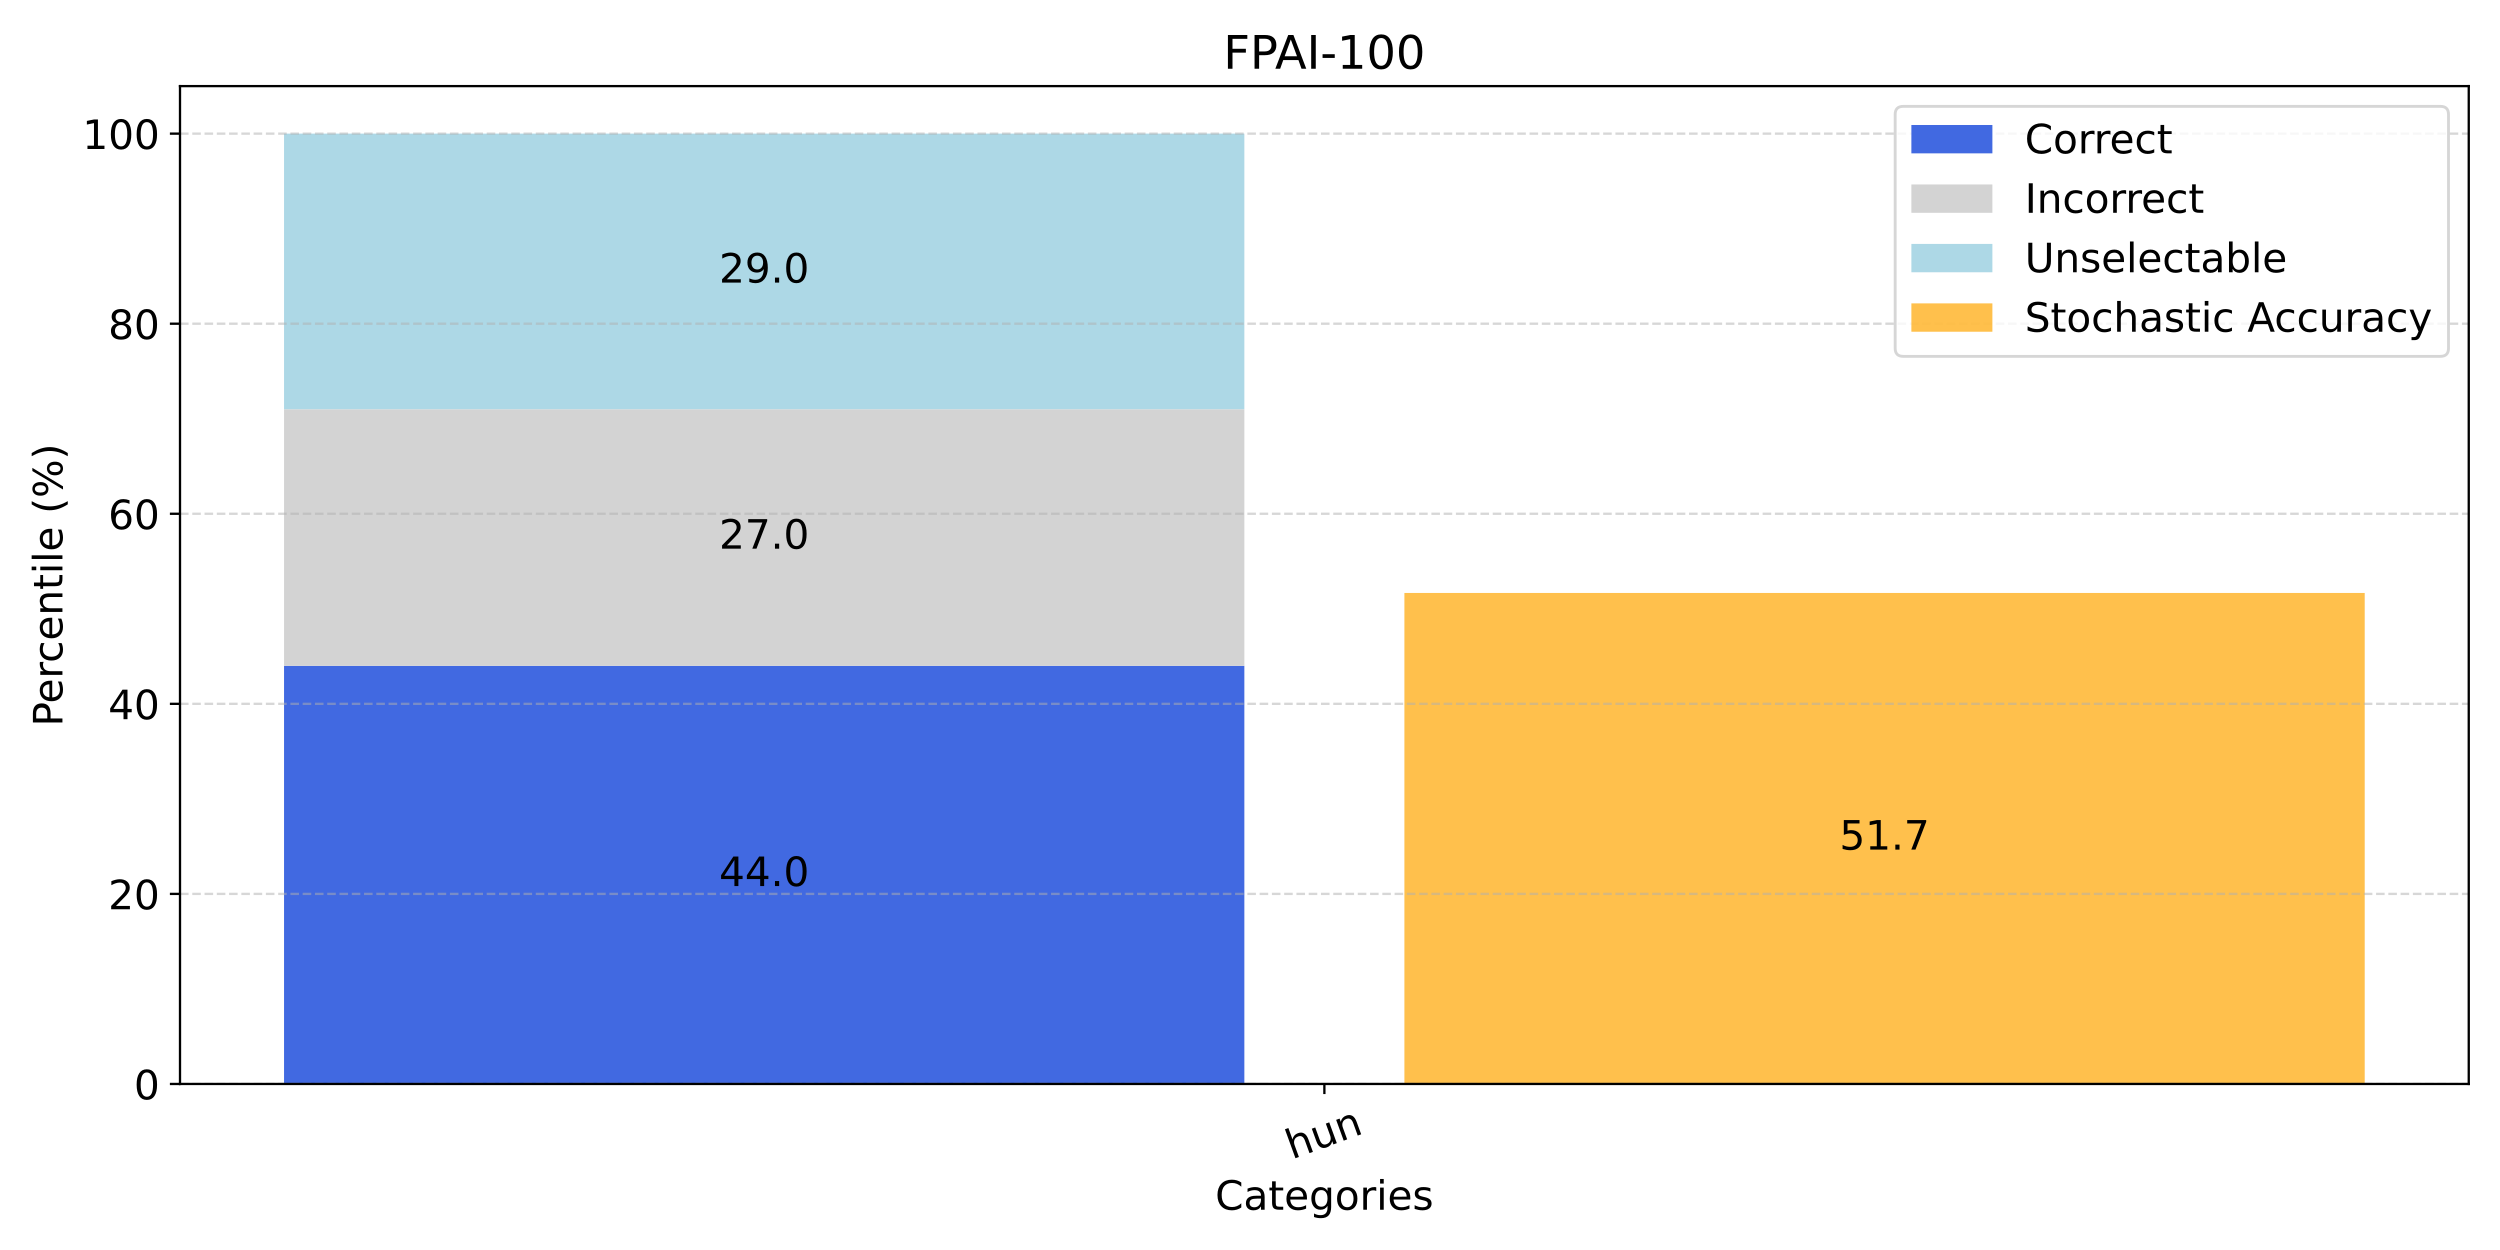
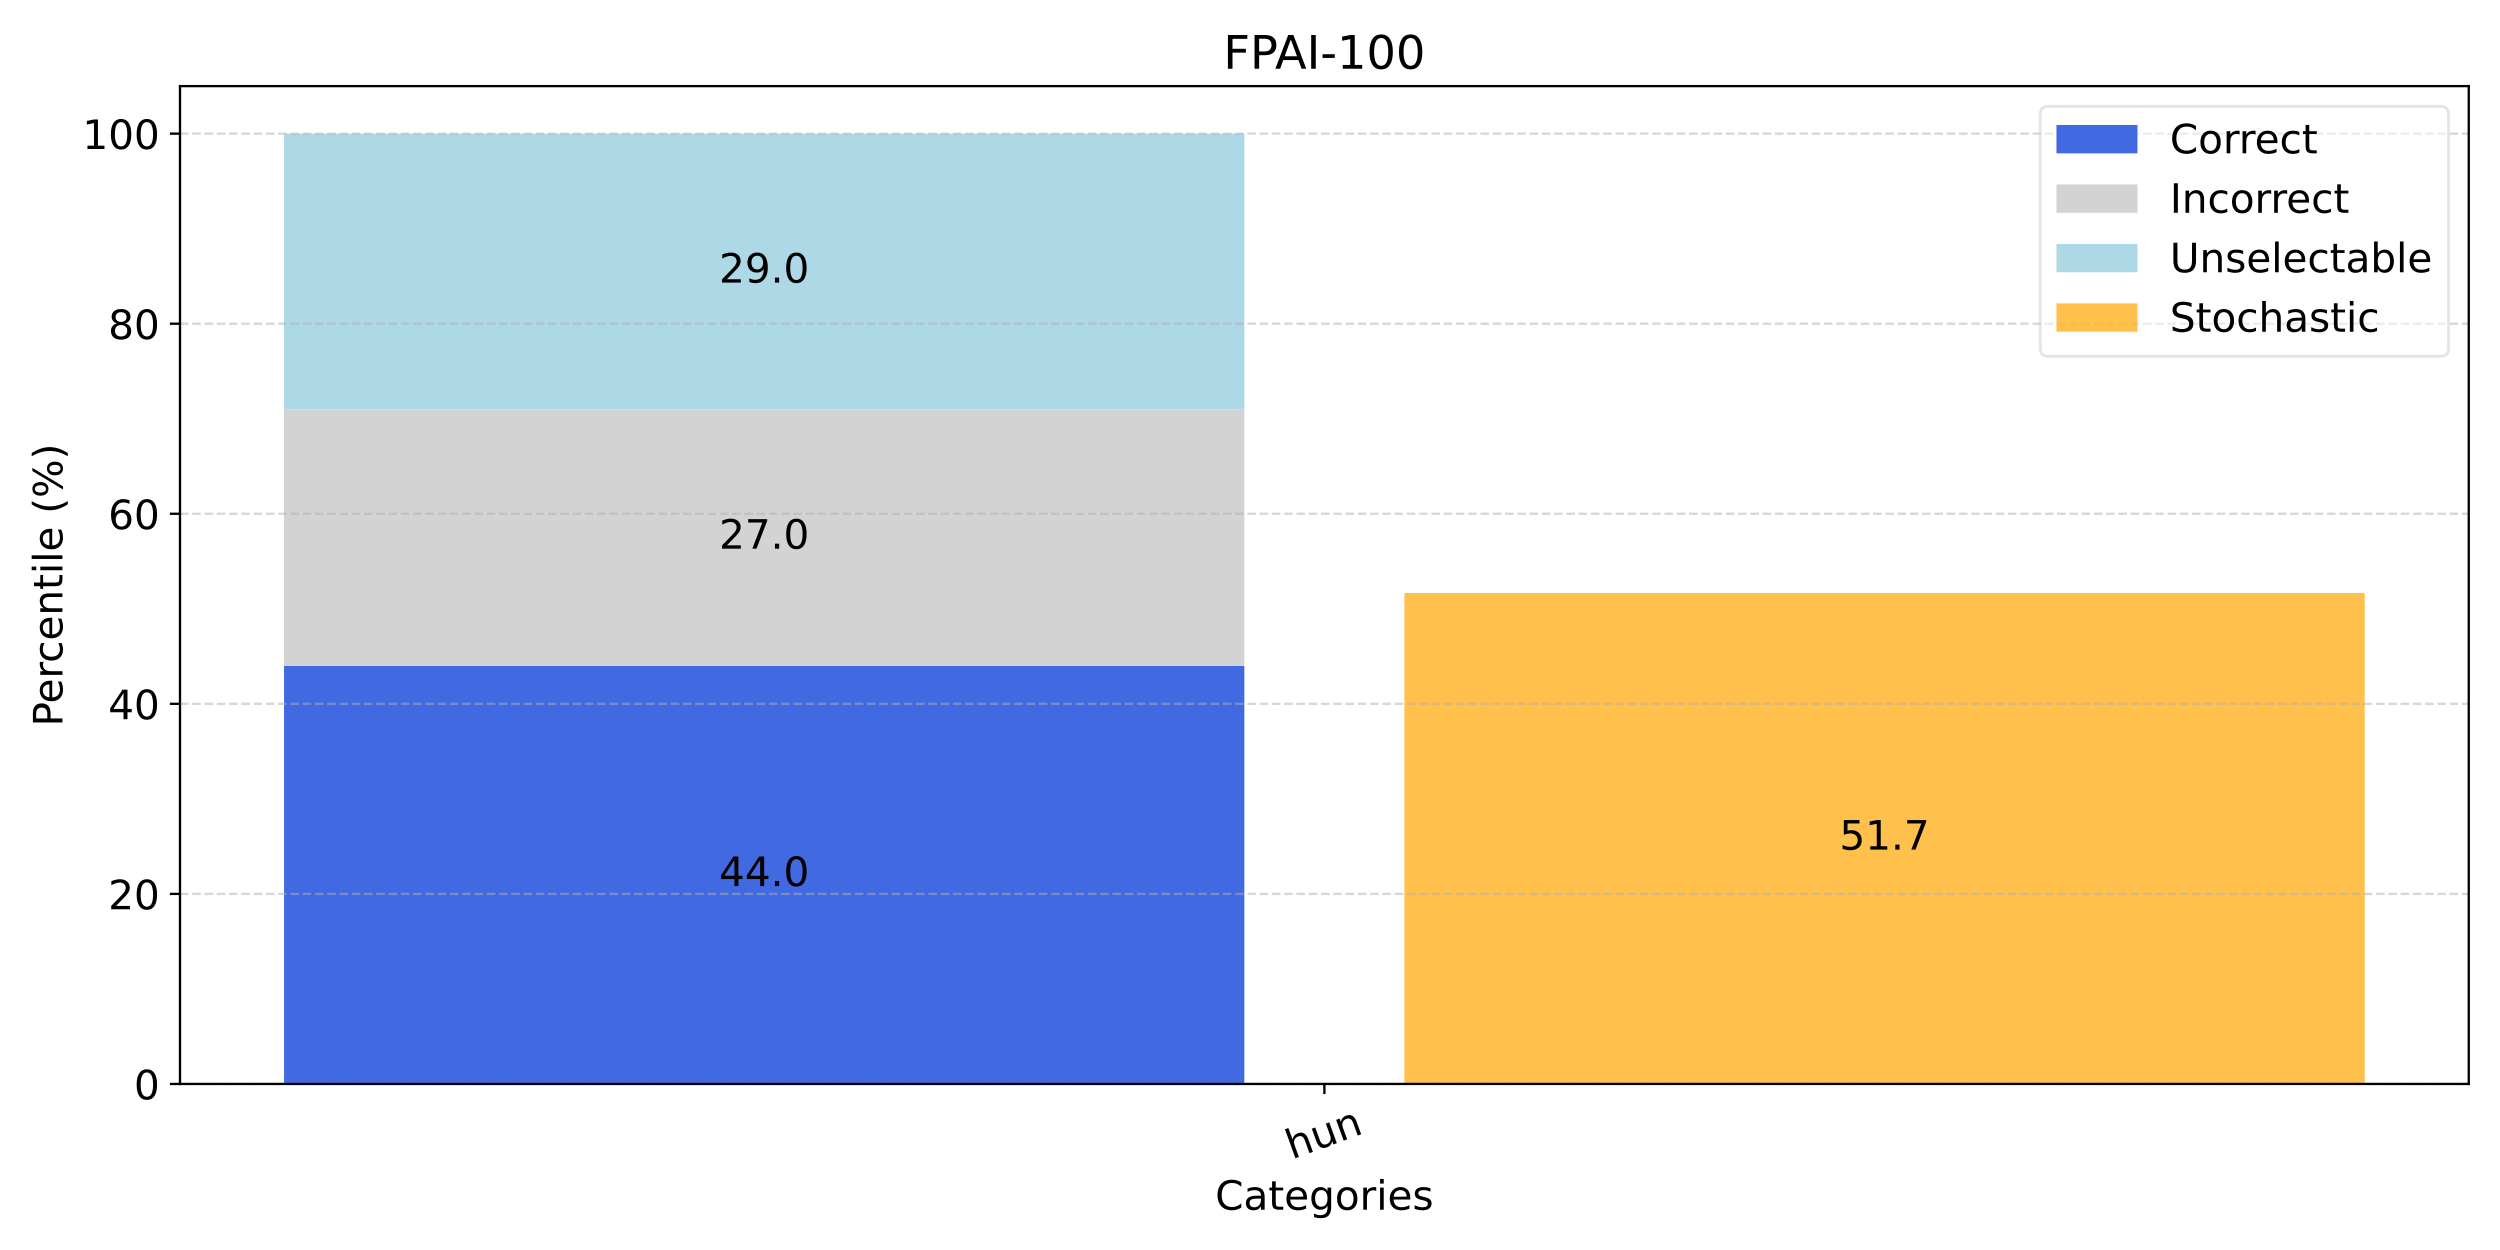
<svg xmlns="http://www.w3.org/2000/svg" xmlns:xlink="http://www.w3.org/1999/xlink" width="864pt" height="432pt" viewBox="0 0 864 432" version="1.1">
  <defs>
    <style type="text/css">*{stroke-linejoin: round; stroke-linecap: butt}</style>
  </defs>
  <g id="figure_1">
    <g id="patch_1">
      <path d="M 0 432  L 864 432  L 864 0  L 0 0  z " style="fill: #ffffff" />
    </g>
    <g id="axes_1">
      <g id="patch_2">
        <path d="M 62.21 374.615  L 853.2 374.615  L 853.2 29.76  L 62.21 29.76  z " style="fill: #ffffff" />
      </g>
      <g id="patch_3">
-         <path d="M 98.164 374.615  L 430.048 374.615  L 430.048 230.104  L 98.164 230.104  z " clip-path="url(#pb9d1f266f6)" style="fill: #4169e1" />
+         <path d="M 98.164 374.615  L 430.048 374.615  L 430.048 230.104  L 98.164 230.104  z " clip-path="url(#pf8d6d3bc45)" style="fill: #4169e1" />
      </g>
      <g id="patch_4">
-         <path d="M 98.164 230.104  L 430.048 230.104  L 430.048 141.427  L 98.164 141.427  z " clip-path="url(#pb9d1f266f6)" style="fill: #d3d3d3" />
+         <path d="M 98.164 230.104  L 430.048 230.104  L 430.048 141.427  L 98.164 141.427  z " clip-path="url(#pf8d6d3bc45)" style="fill: #d3d3d3" />
      </g>
      <g id="patch_5">
-         <path d="M 98.164 141.427  L 430.048 141.427  L 430.048 46.182  L 98.164 46.182  z " clip-path="url(#pb9d1f266f6)" style="fill: #add8e6" />
+         <path d="M 98.164 141.427  L 430.048 141.427  L 430.048 46.182  L 98.164 46.182  z " clip-path="url(#pf8d6d3bc45)" style="fill: #add8e6" />
      </g>
      <g id="patch_6">
-         <path d="M 485.362 374.615  L 817.246 374.615  L 817.246 204.925  L 485.362 204.925  z " clip-path="url(#pb9d1f266f6)" style="fill: #ffa500; opacity: 0.7" />
+         <path d="M 485.362 374.615  L 817.246 374.615  L 817.246 204.925  L 485.362 204.925  z " clip-path="url(#pf8d6d3bc45)" style="fill: #ffa500; opacity: 0.7" />
      </g>
      <g id="matplotlib.axis_1">
        <g id="xtick_1">
          <g id="line2d_1">
            <defs>
-               <path id="mceac7cba50" d="M 0 0  L 0 3.5  " style="stroke: #000000; stroke-width: 0.8" />
-             </defs>
-             <g>
-               <use xlink:href="#mceac7cba50" x="457.705" y="374.615" style="stroke: #000000; stroke-width: 0.8" />
+               <path id="m97a475f8a8" d="M 0 0  L 0 3.5  " style="stroke: #000000; stroke-width: 0.8" />
+             </defs>
+             <g>
+               <use xlink:href="#m97a475f8a8" x="457.705" y="374.615" style="stroke: #000000; stroke-width: 0.8" />
            </g>
          </g>
          <g id="text_1">
            <g transform="translate(446.5201 400.7151) rotate(-20) scale(0.14 -0.14)">
              <defs>
                <path id="DejaVuSans-68" d="M 3513 2113  L 3513 0  L 2938 0  L 2938 2094  Q 2938 2591 2744 2837  Q 2550 3084 2163 3084  Q 1697 3084 1428 2787  Q 1159 2491 1159 1978  L 1159 0  L 581 0  L 581 4863  L 1159 4863  L 1159 2956  Q 1366 3272 1645 3428  Q 1925 3584 2291 3584  Q 2894 3584 3203 3211  Q 3513 2838 3513 2113  z " transform="scale(0.015625)" />
                <path id="DejaVuSans-75" d="M 544 1381  L 544 3500  L 1119 3500  L 1119 1403  Q 1119 906 1312 657  Q 1506 409 1894 409  Q 2359 409 2629 706  Q 2900 1003 2900 1516  L 2900 3500  L 3475 3500  L 3475 0  L 2900 0  L 2900 538  Q 2691 219 2414 64  Q 2138 -91 1772 -91  Q 1169 -91 856 284  Q 544 659 544 1381  z M 1991 3584  L 1991 3584  z " transform="scale(0.015625)" />
                <path id="DejaVuSans-6e" d="M 3513 2113  L 3513 0  L 2938 0  L 2938 2094  Q 2938 2591 2744 2837  Q 2550 3084 2163 3084  Q 1697 3084 1428 2787  Q 1159 2491 1159 1978  L 1159 0  L 581 0  L 581 3500  L 1159 3500  L 1159 2956  Q 1366 3272 1645 3428  Q 1925 3584 2291 3584  Q 2894 3584 3203 3211  Q 3513 2838 3513 2113  z " transform="scale(0.015625)" />
              </defs>
              <use xlink:href="#DejaVuSans-68" />
              <use xlink:href="#DejaVuSans-75" transform="translate(63.37891 0)" />
              <use xlink:href="#DejaVuSans-6e" transform="translate(126.7578 0)" />
            </g>
          </g>
        </g>
        <g id="text_2">
          <g transform="translate(419.9728 418.0889) scale(0.14 -0.14)">
            <defs>
              <path id="DejaVuSans-43" d="M 4122 4306  L 4122 3641  Q 3803 3938 3442 4084  Q 3081 4231 2675 4231  Q 1875 4231 1450 3742  Q 1025 3253 1025 2328  Q 1025 1406 1450 917  Q 1875 428 2675 428  Q 3081 428 3442 575  Q 3803 722 4122 1019  L 4122 359  Q 3791 134 3420 21  Q 3050 -91 2638 -91  Q 1578 -91 968 557  Q 359 1206 359 2328  Q 359 3453 968 4101  Q 1578 4750 2638 4750  Q 3056 4750 3426 4639  Q 3797 4528 4122 4306  z " transform="scale(0.015625)" />
              <path id="DejaVuSans-61" d="M 2194 1759  Q 1497 1759 1228 1600  Q 959 1441 959 1056  Q 959 750 1161 570  Q 1363 391 1709 391  Q 2188 391 2477 730  Q 2766 1069 2766 1631  L 2766 1759  L 2194 1759  z M 3341 1997  L 3341 0  L 2766 0  L 2766 531  Q 2569 213 2275 61  Q 1981 -91 1556 -91  Q 1019 -91 701 211  Q 384 513 384 1019  Q 384 1609 779 1909  Q 1175 2209 1959 2209  L 2766 2209  L 2766 2266  Q 2766 2663 2505 2880  Q 2244 3097 1772 3097  Q 1472 3097 1187 3025  Q 903 2953 641 2809  L 641 3341  Q 956 3463 1253 3523  Q 1550 3584 1831 3584  Q 2591 3584 2966 3190  Q 3341 2797 3341 1997  z " transform="scale(0.015625)" />
              <path id="DejaVuSans-74" d="M 1172 4494  L 1172 3500  L 2356 3500  L 2356 3053  L 1172 3053  L 1172 1153  Q 1172 725 1289 603  Q 1406 481 1766 481  L 2356 481  L 2356 0  L 1766 0  Q 1100 0 847 248  Q 594 497 594 1153  L 594 3053  L 172 3053  L 172 3500  L 594 3500  L 594 4494  L 1172 4494  z " transform="scale(0.015625)" />
              <path id="DejaVuSans-65" d="M 3597 1894  L 3597 1613  L 953 1613  Q 991 1019 1311 708  Q 1631 397 2203 397  Q 2534 397 2845 478  Q 3156 559 3463 722  L 3463 178  Q 3153 47 2828 -22  Q 2503 -91 2169 -91  Q 1331 -91 842 396  Q 353 884 353 1716  Q 353 2575 817 3079  Q 1281 3584 2069 3584  Q 2775 3584 3186 3129  Q 3597 2675 3597 1894  z M 3022 2063  Q 3016 2534 2758 2815  Q 2500 3097 2075 3097  Q 1594 3097 1305 2825  Q 1016 2553 972 2059  L 3022 2063  z " transform="scale(0.015625)" />
              <path id="DejaVuSans-67" d="M 2906 1791  Q 2906 2416 2648 2759  Q 2391 3103 1925 3103  Q 1463 3103 1205 2759  Q 947 2416 947 1791  Q 947 1169 1205 825  Q 1463 481 1925 481  Q 2391 481 2648 825  Q 2906 1169 2906 1791  z M 3481 434  Q 3481 -459 3084 -895  Q 2688 -1331 1869 -1331  Q 1566 -1331 1297 -1286  Q 1028 -1241 775 -1147  L 775 -588  Q 1028 -725 1275 -790  Q 1522 -856 1778 -856  Q 2344 -856 2625 -561  Q 2906 -266 2906 331  L 2906 616  Q 2728 306 2450 153  Q 2172 0 1784 0  Q 1141 0 747 490  Q 353 981 353 1791  Q 353 2603 747 3093  Q 1141 3584 1784 3584  Q 2172 3584 2450 3431  Q 2728 3278 2906 2969  L 2906 3500  L 3481 3500  L 3481 434  z " transform="scale(0.015625)" />
              <path id="DejaVuSans-6f" d="M 1959 3097  Q 1497 3097 1228 2736  Q 959 2375 959 1747  Q 959 1119 1226 758  Q 1494 397 1959 397  Q 2419 397 2687 759  Q 2956 1122 2956 1747  Q 2956 2369 2687 2733  Q 2419 3097 1959 3097  z M 1959 3584  Q 2709 3584 3137 3096  Q 3566 2609 3566 1747  Q 3566 888 3137 398  Q 2709 -91 1959 -91  Q 1206 -91 779 398  Q 353 888 353 1747  Q 353 2609 779 3096  Q 1206 3584 1959 3584  z " transform="scale(0.015625)" />
              <path id="DejaVuSans-72" d="M 2631 2963  Q 2534 3019 2420 3045  Q 2306 3072 2169 3072  Q 1681 3072 1420 2755  Q 1159 2438 1159 1844  L 1159 0  L 581 0  L 581 3500  L 1159 3500  L 1159 2956  Q 1341 3275 1631 3429  Q 1922 3584 2338 3584  Q 2397 3584 2469 3576  Q 2541 3569 2628 3553  L 2631 2963  z " transform="scale(0.015625)" />
              <path id="DejaVuSans-69" d="M 603 3500  L 1178 3500  L 1178 0  L 603 0  L 603 3500  z M 603 4863  L 1178 4863  L 1178 4134  L 603 4134  L 603 4863  z " transform="scale(0.015625)" />
              <path id="DejaVuSans-73" d="M 2834 3397  L 2834 2853  Q 2591 2978 2328 3040  Q 2066 3103 1784 3103  Q 1356 3103 1142 2972  Q 928 2841 928 2578  Q 928 2378 1081 2264  Q 1234 2150 1697 2047  L 1894 2003  Q 2506 1872 2764 1633  Q 3022 1394 3022 966  Q 3022 478 2636 193  Q 2250 -91 1575 -91  Q 1294 -91 989 -36  Q 684 19 347 128  L 347 722  Q 666 556 975 473  Q 1284 391 1588 391  Q 1994 391 2212 530  Q 2431 669 2431 922  Q 2431 1156 2273 1281  Q 2116 1406 1581 1522  L 1381 1569  Q 847 1681 609 1914  Q 372 2147 372 2553  Q 372 3047 722 3315  Q 1072 3584 1716 3584  Q 2034 3584 2315 3537  Q 2597 3491 2834 3397  z " transform="scale(0.015625)" />
            </defs>
            <use xlink:href="#DejaVuSans-43" />
            <use xlink:href="#DejaVuSans-61" transform="translate(69.82422 0)" />
            <use xlink:href="#DejaVuSans-74" transform="translate(131.1035 0)" />
            <use xlink:href="#DejaVuSans-65" transform="translate(170.3125 0)" />
            <use xlink:href="#DejaVuSans-67" transform="translate(231.8359 0)" />
            <use xlink:href="#DejaVuSans-6f" transform="translate(295.3125 0)" />
            <use xlink:href="#DejaVuSans-72" transform="translate(356.4941 0)" />
            <use xlink:href="#DejaVuSans-69" transform="translate(397.6074 0)" />
            <use xlink:href="#DejaVuSans-65" transform="translate(425.3906 0)" />
            <use xlink:href="#DejaVuSans-73" transform="translate(486.9141 0)" />
          </g>
        </g>
      </g>
      <g id="matplotlib.axis_2">
        <g id="ytick_1">
          <g id="line2d_2">
-             <path d="M 62.21 374.615  L 853.2 374.615  " clip-path="url(#pb9d1f266f6)" style="fill: none; stroke-dasharray: 2.96,1.28; stroke-dashoffset: 0; stroke: #b0b0b0; stroke-opacity: 0.5; stroke-width: 0.8" />
+             <path d="M 62.21 374.615  L 853.2 374.615  " clip-path="url(#pf8d6d3bc45)" style="fill: none; stroke-dasharray: 2.96,1.28; stroke-dashoffset: 0; stroke: #b0b0b0; stroke-opacity: 0.5; stroke-width: 0.8" />
          </g>
          <g id="line2d_3">
            <defs>
-               <path id="m2e6660b608" d="M 0 0  L -3.5 0  " style="stroke: #000000; stroke-width: 0.8" />
-             </defs>
-             <g>
-               <use xlink:href="#m2e6660b608" x="62.21" y="374.615" style="stroke: #000000; stroke-width: 0.8" />
+               <path id="m81df7a6018" d="M 0 0  L -3.5 0  " style="stroke: #000000; stroke-width: 0.8" />
+             </defs>
+             <g>
+               <use xlink:href="#m81df7a6018" x="62.21" y="374.615" style="stroke: #000000; stroke-width: 0.8" />
            </g>
          </g>
          <g id="text_3">
            <g transform="translate(46.3025 379.9341) scale(0.14 -0.14)">
              <defs>
                <path id="DejaVuSans-30" d="M 2034 4250  Q 1547 4250 1301 3770  Q 1056 3291 1056 2328  Q 1056 1369 1301 889  Q 1547 409 2034 409  Q 2525 409 2770 889  Q 3016 1369 3016 2328  Q 3016 3291 2770 3770  Q 2525 4250 2034 4250  z M 2034 4750  Q 2819 4750 3233 4129  Q 3647 3509 3647 2328  Q 3647 1150 3233 529  Q 2819 -91 2034 -91  Q 1250 -91 836 529  Q 422 1150 422 2328  Q 422 3509 836 4129  Q 1250 4750 2034 4750  z " transform="scale(0.015625)" />
              </defs>
              <use xlink:href="#DejaVuSans-30" />
            </g>
          </g>
        </g>
        <g id="ytick_2">
          <g id="line2d_4">
-             <path d="M 62.21 308.928  L 853.2 308.928  " clip-path="url(#pb9d1f266f6)" style="fill: none; stroke-dasharray: 2.96,1.28; stroke-dashoffset: 0; stroke: #b0b0b0; stroke-opacity: 0.5; stroke-width: 0.8" />
+             <path d="M 62.21 308.928  L 853.2 308.928  " clip-path="url(#pf8d6d3bc45)" style="fill: none; stroke-dasharray: 2.96,1.28; stroke-dashoffset: 0; stroke: #b0b0b0; stroke-opacity: 0.5; stroke-width: 0.8" />
          </g>
          <g id="line2d_5">
            <g>
-               <use xlink:href="#m2e6660b608" x="62.21" y="308.928" style="stroke: #000000; stroke-width: 0.8" />
+               <use xlink:href="#m81df7a6018" x="62.21" y="308.928" style="stroke: #000000; stroke-width: 0.8" />
            </g>
          </g>
          <g id="text_4">
            <g transform="translate(37.395 314.2474) scale(0.14 -0.14)">
              <defs>
                <path id="DejaVuSans-32" d="M 1228 531  L 3431 531  L 3431 0  L 469 0  L 469 531  Q 828 903 1448 1529  Q 2069 2156 2228 2338  Q 2531 2678 2651 2914  Q 2772 3150 2772 3378  Q 2772 3750 2511 3984  Q 2250 4219 1831 4219  Q 1534 4219 1204 4116  Q 875 4013 500 3803  L 500 4441  Q 881 4594 1212 4672  Q 1544 4750 1819 4750  Q 2544 4750 2975 4387  Q 3406 4025 3406 3419  Q 3406 3131 3298 2873  Q 3191 2616 2906 2266  Q 2828 2175 2409 1742  Q 1991 1309 1228 531  z " transform="scale(0.015625)" />
              </defs>
              <use xlink:href="#DejaVuSans-32" />
              <use xlink:href="#DejaVuSans-30" transform="translate(63.62305 0)" />
            </g>
          </g>
        </g>
        <g id="ytick_3">
          <g id="line2d_6">
-             <path d="M 62.21 243.242  L 853.2 243.242  " clip-path="url(#pb9d1f266f6)" style="fill: none; stroke-dasharray: 2.96,1.28; stroke-dashoffset: 0; stroke: #b0b0b0; stroke-opacity: 0.5; stroke-width: 0.8" />
+             <path d="M 62.21 243.242  L 853.2 243.242  " clip-path="url(#pf8d6d3bc45)" style="fill: none; stroke-dasharray: 2.96,1.28; stroke-dashoffset: 0; stroke: #b0b0b0; stroke-opacity: 0.5; stroke-width: 0.8" />
          </g>
          <g id="line2d_7">
            <g>
-               <use xlink:href="#m2e6660b608" x="62.21" y="243.242" style="stroke: #000000; stroke-width: 0.8" />
+               <use xlink:href="#m81df7a6018" x="62.21" y="243.242" style="stroke: #000000; stroke-width: 0.8" />
            </g>
          </g>
          <g id="text_5">
            <g transform="translate(37.395 248.5607) scale(0.14 -0.14)">
              <defs>
                <path id="DejaVuSans-34" d="M 2419 4116  L 825 1625  L 2419 1625  L 2419 4116  z M 2253 4666  L 3047 4666  L 3047 1625  L 3713 1625  L 3713 1100  L 3047 1100  L 3047 0  L 2419 0  L 2419 1100  L 313 1100  L 313 1709  L 2253 4666  z " transform="scale(0.015625)" />
              </defs>
              <use xlink:href="#DejaVuSans-34" />
              <use xlink:href="#DejaVuSans-30" transform="translate(63.62305 0)" />
            </g>
          </g>
        </g>
        <g id="ytick_4">
          <g id="line2d_8">
-             <path d="M 62.21 177.555  L 853.2 177.555  " clip-path="url(#pb9d1f266f6)" style="fill: none; stroke-dasharray: 2.96,1.28; stroke-dashoffset: 0; stroke: #b0b0b0; stroke-opacity: 0.5; stroke-width: 0.8" />
+             <path d="M 62.21 177.555  L 853.2 177.555  " clip-path="url(#pf8d6d3bc45)" style="fill: none; stroke-dasharray: 2.96,1.28; stroke-dashoffset: 0; stroke: #b0b0b0; stroke-opacity: 0.5; stroke-width: 0.8" />
          </g>
          <g id="line2d_9">
            <g>
-               <use xlink:href="#m2e6660b608" x="62.21" y="177.555" style="stroke: #000000; stroke-width: 0.8" />
+               <use xlink:href="#m81df7a6018" x="62.21" y="177.555" style="stroke: #000000; stroke-width: 0.8" />
            </g>
          </g>
          <g id="text_6">
            <g transform="translate(37.395 182.874) scale(0.14 -0.14)">
              <defs>
                <path id="DejaVuSans-36" d="M 2113 2584  Q 1688 2584 1439 2293  Q 1191 2003 1191 1497  Q 1191 994 1439 701  Q 1688 409 2113 409  Q 2538 409 2786 701  Q 3034 994 3034 1497  Q 3034 2003 2786 2293  Q 2538 2584 2113 2584  z M 3366 4563  L 3366 3988  Q 3128 4100 2886 4159  Q 2644 4219 2406 4219  Q 1781 4219 1451 3797  Q 1122 3375 1075 2522  Q 1259 2794 1537 2939  Q 1816 3084 2150 3084  Q 2853 3084 3261 2657  Q 3669 2231 3669 1497  Q 3669 778 3244 343  Q 2819 -91 2113 -91  Q 1303 -91 875 529  Q 447 1150 447 2328  Q 447 3434 972 4092  Q 1497 4750 2381 4750  Q 2619 4750 2861 4703  Q 3103 4656 3366 4563  z " transform="scale(0.015625)" />
              </defs>
              <use xlink:href="#DejaVuSans-36" />
              <use xlink:href="#DejaVuSans-30" transform="translate(63.62305 0)" />
            </g>
          </g>
        </g>
        <g id="ytick_5">
          <g id="line2d_10">
-             <path d="M 62.21 111.868  L 853.2 111.868  " clip-path="url(#pb9d1f266f6)" style="fill: none; stroke-dasharray: 2.96,1.28; stroke-dashoffset: 0; stroke: #b0b0b0; stroke-opacity: 0.5; stroke-width: 0.8" />
+             <path d="M 62.21 111.868  L 853.2 111.868  " clip-path="url(#pf8d6d3bc45)" style="fill: none; stroke-dasharray: 2.96,1.28; stroke-dashoffset: 0; stroke: #b0b0b0; stroke-opacity: 0.5; stroke-width: 0.8" />
          </g>
          <g id="line2d_11">
            <g>
-               <use xlink:href="#m2e6660b608" x="62.21" y="111.868" style="stroke: #000000; stroke-width: 0.8" />
+               <use xlink:href="#m81df7a6018" x="62.21" y="111.868" style="stroke: #000000; stroke-width: 0.8" />
            </g>
          </g>
          <g id="text_7">
            <g transform="translate(37.395 117.1873) scale(0.14 -0.14)">
              <defs>
                <path id="DejaVuSans-38" d="M 2034 2216  Q 1584 2216 1326 1975  Q 1069 1734 1069 1313  Q 1069 891 1326 650  Q 1584 409 2034 409  Q 2484 409 2743 651  Q 3003 894 3003 1313  Q 3003 1734 2745 1975  Q 2488 2216 2034 2216  z M 1403 2484  Q 997 2584 770 2862  Q 544 3141 544 3541  Q 544 4100 942 4425  Q 1341 4750 2034 4750  Q 2731 4750 3128 4425  Q 3525 4100 3525 3541  Q 3525 3141 3298 2862  Q 3072 2584 2669 2484  Q 3125 2378 3379 2068  Q 3634 1759 3634 1313  Q 3634 634 3220 271  Q 2806 -91 2034 -91  Q 1263 -91 848 271  Q 434 634 434 1313  Q 434 1759 690 2068  Q 947 2378 1403 2484  z M 1172 3481  Q 1172 3119 1398 2916  Q 1625 2713 2034 2713  Q 2441 2713 2670 2916  Q 2900 3119 2900 3481  Q 2900 3844 2670 4047  Q 2441 4250 2034 4250  Q 1625 4250 1398 4047  Q 1172 3844 1172 3481  z " transform="scale(0.015625)" />
              </defs>
              <use xlink:href="#DejaVuSans-38" />
              <use xlink:href="#DejaVuSans-30" transform="translate(63.62305 0)" />
            </g>
          </g>
        </g>
        <g id="ytick_6">
          <g id="line2d_12">
-             <path d="M 62.21 46.182  L 853.2 46.182  " clip-path="url(#pb9d1f266f6)" style="fill: none; stroke-dasharray: 2.96,1.28; stroke-dashoffset: 0; stroke: #b0b0b0; stroke-opacity: 0.5; stroke-width: 0.8" />
+             <path d="M 62.21 46.182  L 853.2 46.182  " clip-path="url(#pf8d6d3bc45)" style="fill: none; stroke-dasharray: 2.96,1.28; stroke-dashoffset: 0; stroke: #b0b0b0; stroke-opacity: 0.5; stroke-width: 0.8" />
          </g>
          <g id="line2d_13">
            <g>
-               <use xlink:href="#m2e6660b608" x="62.21" y="46.182" style="stroke: #000000; stroke-width: 0.8" />
+               <use xlink:href="#m81df7a6018" x="62.21" y="46.182" style="stroke: #000000; stroke-width: 0.8" />
            </g>
          </g>
          <g id="text_8">
            <g transform="translate(28.4875 51.50058) scale(0.14 -0.14)">
              <defs>
                <path id="DejaVuSans-31" d="M 794 531  L 1825 531  L 1825 4091  L 703 3866  L 703 4441  L 1819 4666  L 2450 4666  L 2450 531  L 3481 531  L 3481 0  L 794 0  L 794 531  z " transform="scale(0.015625)" />
              </defs>
              <use xlink:href="#DejaVuSans-31" />
              <use xlink:href="#DejaVuSans-30" transform="translate(63.62305 0)" />
              <use xlink:href="#DejaVuSans-30" transform="translate(127.2461 0)" />
            </g>
          </g>
        </g>
        <g id="text_9">
          <g transform="translate(21.57594 251.053) rotate(-90) scale(0.14 -0.14)">
            <defs>
              <path id="DejaVuSans-50" d="M 1259 4147  L 1259 2394  L 2053 2394  Q 2494 2394 2734 2622  Q 2975 2850 2975 3272  Q 2975 3691 2734 3919  Q 2494 4147 2053 4147  L 1259 4147  z M 628 4666  L 2053 4666  Q 2838 4666 3239 4311  Q 3641 3956 3641 3272  Q 3641 2581 3239 2228  Q 2838 1875 2053 1875  L 1259 1875  L 1259 0  L 628 0  L 628 4666  z " transform="scale(0.015625)" />
              <path id="DejaVuSans-63" d="M 3122 3366  L 3122 2828  Q 2878 2963 2633 3030  Q 2388 3097 2138 3097  Q 1578 3097 1268 2742  Q 959 2388 959 1747  Q 959 1106 1268 751  Q 1578 397 2138 397  Q 2388 397 2633 464  Q 2878 531 3122 666  L 3122 134  Q 2881 22 2623 -34  Q 2366 -91 2075 -91  Q 1284 -91 818 406  Q 353 903 353 1747  Q 353 2603 823 3093  Q 1294 3584 2113 3584  Q 2378 3584 2631 3529  Q 2884 3475 3122 3366  z " transform="scale(0.015625)" />
              <path id="DejaVuSans-6c" d="M 603 4863  L 1178 4863  L 1178 0  L 603 0  L 603 4863  z " transform="scale(0.015625)" />
              <path id="DejaVuSans-20" transform="scale(0.015625)" />
              <path id="DejaVuSans-28" d="M 1984 4856  Q 1566 4138 1362 3434  Q 1159 2731 1159 2009  Q 1159 1288 1364 580  Q 1569 -128 1984 -844  L 1484 -844  Q 1016 -109 783 600  Q 550 1309 550 2009  Q 550 2706 781 3412  Q 1013 4119 1484 4856  L 1984 4856  z " transform="scale(0.015625)" />
              <path id="DejaVuSans-25" d="M 4653 2053  Q 4381 2053 4226 1822  Q 4072 1591 4072 1178  Q 4072 772 4226 539  Q 4381 306 4653 306  Q 4919 306 5073 539  Q 5228 772 5228 1178  Q 5228 1588 5073 1820  Q 4919 2053 4653 2053  z M 4653 2450  Q 5147 2450 5437 2106  Q 5728 1763 5728 1178  Q 5728 594 5436 251  Q 5144 -91 4653 -91  Q 4153 -91 3862 251  Q 3572 594 3572 1178  Q 3572 1766 3864 2108  Q 4156 2450 4653 2450  z M 1428 4353  Q 1159 4353 1004 4120  Q 850 3888 850 3481  Q 850 3069 1003 2837  Q 1156 2606 1428 2606  Q 1700 2606 1854 2837  Q 2009 3069 2009 3481  Q 2009 3884 1853 4118  Q 1697 4353 1428 4353  z M 4250 4750  L 4750 4750  L 1831 -91  L 1331 -91  L 4250 4750  z M 1428 4750  Q 1922 4750 2215 4408  Q 2509 4066 2509 3481  Q 2509 2891 2217 2550  Q 1925 2209 1428 2209  Q 931 2209 642 2551  Q 353 2894 353 3481  Q 353 4063 643 4406  Q 934 4750 1428 4750  z " transform="scale(0.015625)" />
              <path id="DejaVuSans-29" d="M 513 4856  L 1013 4856  Q 1481 4119 1714 3412  Q 1947 2706 1947 2009  Q 1947 1309 1714 600  Q 1481 -109 1013 -844  L 513 -844  Q 928 -128 1133 580  Q 1338 1288 1338 2009  Q 1338 2731 1133 3434  Q 928 4138 513 4856  z " transform="scale(0.015625)" />
            </defs>
            <use xlink:href="#DejaVuSans-50" />
            <use xlink:href="#DejaVuSans-65" transform="translate(56.67773 0)" />
            <use xlink:href="#DejaVuSans-72" transform="translate(118.2012 0)" />
            <use xlink:href="#DejaVuSans-63" transform="translate(157.0645 0)" />
            <use xlink:href="#DejaVuSans-65" transform="translate(212.0449 0)" />
            <use xlink:href="#DejaVuSans-6e" transform="translate(273.5684 0)" />
            <use xlink:href="#DejaVuSans-74" transform="translate(336.9473 0)" />
            <use xlink:href="#DejaVuSans-69" transform="translate(376.1562 0)" />
            <use xlink:href="#DejaVuSans-6c" transform="translate(403.9395 0)" />
            <use xlink:href="#DejaVuSans-65" transform="translate(431.7227 0)" />
            <use xlink:href="#DejaVuSans-20" transform="translate(493.2461 0)" />
            <use xlink:href="#DejaVuSans-28" transform="translate(525.0332 0)" />
            <use xlink:href="#DejaVuSans-25" transform="translate(564.0469 0)" />
            <use xlink:href="#DejaVuSans-29" transform="translate(659.0664 0)" />
          </g>
        </g>
      </g>
      <g id="patch_7">
        <path d="M 62.21 374.615  L 62.21 29.76  " style="fill: none; stroke: #000000; stroke-width: 0.8; stroke-linejoin: miter; stroke-linecap: square" />
      </g>
      <g id="patch_8">
        <path d="M 853.2 374.615  L 853.2 29.76  " style="fill: none; stroke: #000000; stroke-width: 0.8; stroke-linejoin: miter; stroke-linecap: square" />
      </g>
      <g id="patch_9">
        <path d="M 62.21 374.615  L 853.2 374.615  " style="fill: none; stroke: #000000; stroke-width: 0.8; stroke-linejoin: miter; stroke-linecap: square" />
      </g>
      <g id="patch_10">
        <path d="M 62.21 29.76  L 853.2 29.76  " style="fill: none; stroke: #000000; stroke-width: 0.8; stroke-linejoin: miter; stroke-linecap: square" />
      </g>
      <g id="text_10">
        <g transform="translate(248.5201 306.2229) scale(0.14 -0.14)">
          <defs>
            <path id="DejaVuSans-2e" d="M 684 794  L 1344 794  L 1344 0  L 684 0  L 684 794  z " transform="scale(0.015625)" />
          </defs>
          <use xlink:href="#DejaVuSans-34" />
          <use xlink:href="#DejaVuSans-34" transform="translate(63.62305 0)" />
          <use xlink:href="#DejaVuSans-2e" transform="translate(127.2461 0)" />
          <use xlink:href="#DejaVuSans-30" transform="translate(159.0332 0)" />
        </g>
      </g>
      <g id="text_11">
        <g transform="translate(248.5201 189.629) scale(0.14 -0.14)">
          <defs>
            <path id="DejaVuSans-37" d="M 525 4666  L 3525 4666  L 3525 4397  L 1831 0  L 1172 0  L 2766 4134  L 525 4134  L 525 4666  z " transform="scale(0.015625)" />
          </defs>
          <use xlink:href="#DejaVuSans-32" />
          <use xlink:href="#DejaVuSans-37" transform="translate(63.62305 0)" />
          <use xlink:href="#DejaVuSans-2e" transform="translate(127.2461 0)" />
          <use xlink:href="#DejaVuSans-30" transform="translate(159.0332 0)" />
        </g>
      </g>
      <g id="text_12">
        <g transform="translate(248.5201 97.66765) scale(0.14 -0.14)">
          <defs>
            <path id="DejaVuSans-39" d="M 703 97  L 703 672  Q 941 559 1184 500  Q 1428 441 1663 441  Q 2288 441 2617 861  Q 2947 1281 2994 2138  Q 2813 1869 2534 1725  Q 2256 1581 1919 1581  Q 1219 1581 811 2004  Q 403 2428 403 3163  Q 403 3881 828 4315  Q 1253 4750 1959 4750  Q 2769 4750 3195 4129  Q 3622 3509 3622 2328  Q 3622 1225 3098 567  Q 2575 -91 1691 -91  Q 1453 -91 1209 -44  Q 966 3 703 97  z M 1959 2075  Q 2384 2075 2632 2365  Q 2881 2656 2881 3163  Q 2881 3666 2632 3958  Q 2384 4250 1959 4250  Q 1534 4250 1286 3958  Q 1038 3666 1038 3163  Q 1038 2656 1286 2365  Q 1534 2075 1959 2075  z " transform="scale(0.015625)" />
          </defs>
          <use xlink:href="#DejaVuSans-32" />
          <use xlink:href="#DejaVuSans-39" transform="translate(63.62305 0)" />
          <use xlink:href="#DejaVuSans-2e" transform="translate(127.2461 0)" />
          <use xlink:href="#DejaVuSans-30" transform="translate(159.0332 0)" />
        </g>
      </g>
      <g id="text_13">
        <g transform="translate(635.718 293.633) scale(0.14 -0.14)">
          <defs>
            <path id="DejaVuSans-35" d="M 691 4666  L 3169 4666  L 3169 4134  L 1269 4134  L 1269 2991  Q 1406 3038 1543 3061  Q 1681 3084 1819 3084  Q 2600 3084 3056 2656  Q 3513 2228 3513 1497  Q 3513 744 3044 326  Q 2575 -91 1722 -91  Q 1428 -91 1123 -41  Q 819 9 494 109  L 494 744  Q 775 591 1075 516  Q 1375 441 1709 441  Q 2250 441 2565 725  Q 2881 1009 2881 1497  Q 2881 1984 2565 2268  Q 2250 2553 1709 2553  Q 1456 2553 1204 2497  Q 953 2441 691 2322  L 691 4666  z " transform="scale(0.015625)" />
          </defs>
          <use xlink:href="#DejaVuSans-35" />
          <use xlink:href="#DejaVuSans-31" transform="translate(63.62305 0)" />
          <use xlink:href="#DejaVuSans-2e" transform="translate(127.2461 0)" />
          <use xlink:href="#DejaVuSans-37" transform="translate(159.0332 0)" />
        </g>
      </g>
      <g id="text_14">
        <g transform="translate(422.8012 23.76) scale(0.16 -0.16)">
          <defs>
            <path id="DejaVuSans-46" d="M 628 4666  L 3309 4666  L 3309 4134  L 1259 4134  L 1259 2759  L 3109 2759  L 3109 2228  L 1259 2228  L 1259 0  L 628 0  L 628 4666  z " transform="scale(0.015625)" />
            <path id="DejaVuSans-41" d="M 2188 4044  L 1331 1722  L 3047 1722  L 2188 4044  z M 1831 4666  L 2547 4666  L 4325 0  L 3669 0  L 3244 1197  L 1141 1197  L 716 0  L 50 0  L 1831 4666  z " transform="scale(0.015625)" />
            <path id="DejaVuSans-49" d="M 628 4666  L 1259 4666  L 1259 0  L 628 0  L 628 4666  z " transform="scale(0.015625)" />
            <path id="DejaVuSans-2d" d="M 313 2009  L 1997 2009  L 1997 1497  L 313 1497  L 313 2009  z " transform="scale(0.015625)" />
          </defs>
          <use xlink:href="#DejaVuSans-46" />
          <use xlink:href="#DejaVuSans-50" transform="translate(57.51953 0)" />
          <use xlink:href="#DejaVuSans-41" transform="translate(111.4473 0)" />
          <use xlink:href="#DejaVuSans-49" transform="translate(179.8555 0)" />
          <use xlink:href="#DejaVuSans-2d" transform="translate(209.3477 0)" />
          <use xlink:href="#DejaVuSans-31" transform="translate(245.4316 0)" />
          <use xlink:href="#DejaVuSans-30" transform="translate(309.0547 0)" />
          <use xlink:href="#DejaVuSans-30" transform="translate(372.6777 0)" />
        </g>
      </g>
      <g id="legend_1">
        <g id="patch_11">
-           <path d="M 657.771 123.157  L 843.4 123.157  Q 846.2 123.157 846.2 120.358  L 846.2 39.56  Q 846.2 36.76 843.4 36.76  L 657.771 36.76  Q 654.971 36.76 654.971 39.56  L 654.971 120.358  Q 654.971 123.157 657.771 123.157  z " style="fill: #ffffff; opacity: 0.8; stroke: #cccccc; stroke-linejoin: miter" />
+           <path d="M 707.913 123.157  L 843.4 123.157  Q 846.2 123.157 846.2 120.358  L 846.2 39.56  Q 846.2 36.76 843.4 36.76  L 707.913 36.76  Q 705.113 36.76 705.113 39.56  L 705.113 120.358  Q 705.113 123.157 707.913 123.157  z " style="fill: #ffffff; opacity: 0.5; stroke: #cccccc; stroke-linejoin: miter" />
        </g>
        <g id="patch_12">
-           <path d="M 660.571 52.998  L 688.571 52.998  L 688.571 43.198  L 660.571 43.198  z " style="fill: #4169e1" />
+           <path d="M 710.713 52.998  L 738.713 52.998  L 738.713 43.198  L 710.713 43.198  z " style="fill: #4169e1" />
        </g>
        <g id="text_15">
-           <g transform="translate(699.7709 52.99781) scale(0.14 -0.14)">
+           <g transform="translate(749.9128 52.99781) scale(0.14 -0.14)">
            <use xlink:href="#DejaVuSans-43" />
            <use xlink:href="#DejaVuSans-6f" transform="translate(69.82422 0)" />
            <use xlink:href="#DejaVuSans-72" transform="translate(131.0059 0)" />
            <use xlink:href="#DejaVuSans-72" transform="translate(170.3691 0)" />
            <use xlink:href="#DejaVuSans-65" transform="translate(209.2324 0)" />
            <use xlink:href="#DejaVuSans-63" transform="translate(270.7559 0)" />
            <use xlink:href="#DejaVuSans-74" transform="translate(325.7363 0)" />
          </g>
        </g>
        <g id="patch_13">
-           <path d="M 660.571 73.547  L 688.571 73.547  L 688.571 63.747  L 660.571 63.747  z " style="fill: #d3d3d3" />
+           <path d="M 710.713 73.547  L 738.713 73.547  L 738.713 63.747  L 710.713 63.747  z " style="fill: #d3d3d3" />
        </g>
        <g id="text_16">
-           <g transform="translate(699.7709 73.54719) scale(0.14 -0.14)">
+           <g transform="translate(749.9128 73.54719) scale(0.14 -0.14)">
            <use xlink:href="#DejaVuSans-49" />
            <use xlink:href="#DejaVuSans-6e" transform="translate(29.49219 0)" />
            <use xlink:href="#DejaVuSans-63" transform="translate(92.87109 0)" />
            <use xlink:href="#DejaVuSans-6f" transform="translate(147.8516 0)" />
            <use xlink:href="#DejaVuSans-72" transform="translate(209.0332 0)" />
            <use xlink:href="#DejaVuSans-72" transform="translate(248.3965 0)" />
            <use xlink:href="#DejaVuSans-65" transform="translate(287.2598 0)" />
            <use xlink:href="#DejaVuSans-63" transform="translate(348.7832 0)" />
            <use xlink:href="#DejaVuSans-74" transform="translate(403.7637 0)" />
          </g>
        </g>
        <g id="patch_14">
-           <path d="M 660.571 94.097  L 688.571 94.097  L 688.571 84.297  L 660.571 84.297  z " style="fill: #add8e6" />
+           <path d="M 710.713 94.097  L 738.713 94.097  L 738.713 84.297  L 710.713 84.297  z " style="fill: #add8e6" />
        </g>
        <g id="text_17">
-           <g transform="translate(699.7709 94.09656) scale(0.14 -0.14)">
+           <g transform="translate(749.9128 94.09656) scale(0.14 -0.14)">
            <defs>
              <path id="DejaVuSans-55" d="M 556 4666  L 1191 4666  L 1191 1831  Q 1191 1081 1462 751  Q 1734 422 2344 422  Q 2950 422 3222 751  Q 3494 1081 3494 1831  L 3494 4666  L 4128 4666  L 4128 1753  Q 4128 841 3676 375  Q 3225 -91 2344 -91  Q 1459 -91 1007 375  Q 556 841 556 1753  L 556 4666  z " transform="scale(0.015625)" />
              <path id="DejaVuSans-62" d="M 3116 1747  Q 3116 2381 2855 2742  Q 2594 3103 2138 3103  Q 1681 3103 1420 2742  Q 1159 2381 1159 1747  Q 1159 1113 1420 752  Q 1681 391 2138 391  Q 2594 391 2855 752  Q 3116 1113 3116 1747  z M 1159 2969  Q 1341 3281 1617 3432  Q 1894 3584 2278 3584  Q 2916 3584 3314 3078  Q 3713 2572 3713 1747  Q 3713 922 3314 415  Q 2916 -91 2278 -91  Q 1894 -91 1617 61  Q 1341 213 1159 525  L 1159 0  L 581 0  L 581 4863  L 1159 4863  L 1159 2969  z " transform="scale(0.015625)" />
            </defs>
            <use xlink:href="#DejaVuSans-55" />
            <use xlink:href="#DejaVuSans-6e" transform="translate(73.19336 0)" />
            <use xlink:href="#DejaVuSans-73" transform="translate(136.5723 0)" />
            <use xlink:href="#DejaVuSans-65" transform="translate(188.6719 0)" />
            <use xlink:href="#DejaVuSans-6c" transform="translate(250.1953 0)" />
            <use xlink:href="#DejaVuSans-65" transform="translate(277.9785 0)" />
            <use xlink:href="#DejaVuSans-63" transform="translate(339.502 0)" />
            <use xlink:href="#DejaVuSans-74" transform="translate(394.4824 0)" />
            <use xlink:href="#DejaVuSans-61" transform="translate(433.6914 0)" />
            <use xlink:href="#DejaVuSans-62" transform="translate(494.9707 0)" />
            <use xlink:href="#DejaVuSans-6c" transform="translate(558.4473 0)" />
            <use xlink:href="#DejaVuSans-65" transform="translate(586.2305 0)" />
          </g>
        </g>
        <g id="patch_15">
-           <path d="M 660.571 114.646  L 688.571 114.646  L 688.571 104.846  L 660.571 104.846  z " style="fill: #ffa500; opacity: 0.7" />
+           <path d="M 710.713 114.646  L 738.713 114.646  L 738.713 104.846  L 710.713 104.846  z " style="fill: #ffa500; opacity: 0.7" />
        </g>
        <g id="text_18">
-           <g transform="translate(699.7709 114.6459) scale(0.14 -0.14)">
+           <g transform="translate(749.9128 114.6459) scale(0.14 -0.14)">
            <defs>
              <path id="DejaVuSans-53" d="M 3425 4513  L 3425 3897  Q 3066 4069 2747 4153  Q 2428 4238 2131 4238  Q 1616 4238 1336 4038  Q 1056 3838 1056 3469  Q 1056 3159 1242 3001  Q 1428 2844 1947 2747  L 2328 2669  Q 3034 2534 3370 2195  Q 3706 1856 3706 1288  Q 3706 609 3251 259  Q 2797 -91 1919 -91  Q 1588 -91 1214 -16  Q 841 59 441 206  L 441 856  Q 825 641 1194 531  Q 1563 422 1919 422  Q 2459 422 2753 634  Q 3047 847 3047 1241  Q 3047 1584 2836 1778  Q 2625 1972 2144 2069  L 1759 2144  Q 1053 2284 737 2584  Q 422 2884 422 3419  Q 422 4038 858 4394  Q 1294 4750 2059 4750  Q 2388 4750 2728 4690  Q 3069 4631 3425 4513  z " transform="scale(0.015625)" />
-               <path id="DejaVuSans-79" d="M 2059 -325  Q 1816 -950 1584 -1140  Q 1353 -1331 966 -1331  L 506 -1331  L 506 -850  L 844 -850  Q 1081 -850 1212 -737  Q 1344 -625 1503 -206  L 1606 56  L 191 3500  L 800 3500  L 1894 763  L 2988 3500  L 3597 3500  L 2059 -325  z " transform="scale(0.015625)" />
            </defs>
            <use xlink:href="#DejaVuSans-53" />
            <use xlink:href="#DejaVuSans-74" transform="translate(63.47656 0)" />
            <use xlink:href="#DejaVuSans-6f" transform="translate(102.6855 0)" />
            <use xlink:href="#DejaVuSans-63" transform="translate(163.8672 0)" />
            <use xlink:href="#DejaVuSans-68" transform="translate(218.8477 0)" />
            <use xlink:href="#DejaVuSans-61" transform="translate(282.2266 0)" />
            <use xlink:href="#DejaVuSans-73" transform="translate(343.5059 0)" />
            <use xlink:href="#DejaVuSans-74" transform="translate(395.6055 0)" />
            <use xlink:href="#DejaVuSans-69" transform="translate(434.8145 0)" />
            <use xlink:href="#DejaVuSans-63" transform="translate(462.5977 0)" />
-             <use xlink:href="#DejaVuSans-20" transform="translate(517.5781 0)" />
-             <use xlink:href="#DejaVuSans-41" transform="translate(549.3652 0)" />
-             <use xlink:href="#DejaVuSans-63" transform="translate(616.0234 0)" />
-             <use xlink:href="#DejaVuSans-63" transform="translate(671.0039 0)" />
-             <use xlink:href="#DejaVuSans-75" transform="translate(725.9844 0)" />
-             <use xlink:href="#DejaVuSans-72" transform="translate(789.3633 0)" />
-             <use xlink:href="#DejaVuSans-61" transform="translate(830.4766 0)" />
-             <use xlink:href="#DejaVuSans-63" transform="translate(891.7559 0)" />
-             <use xlink:href="#DejaVuSans-79" transform="translate(946.7363 0)" />
          </g>
        </g>
      </g>
    </g>
  </g>
  <defs>
-     <clipPath id="pb9d1f266f6">
+     <clipPath id="pf8d6d3bc45">
      <rect x="62.21" y="29.76" width="790.99" height="344.855" />
    </clipPath>
  </defs>
</svg>
